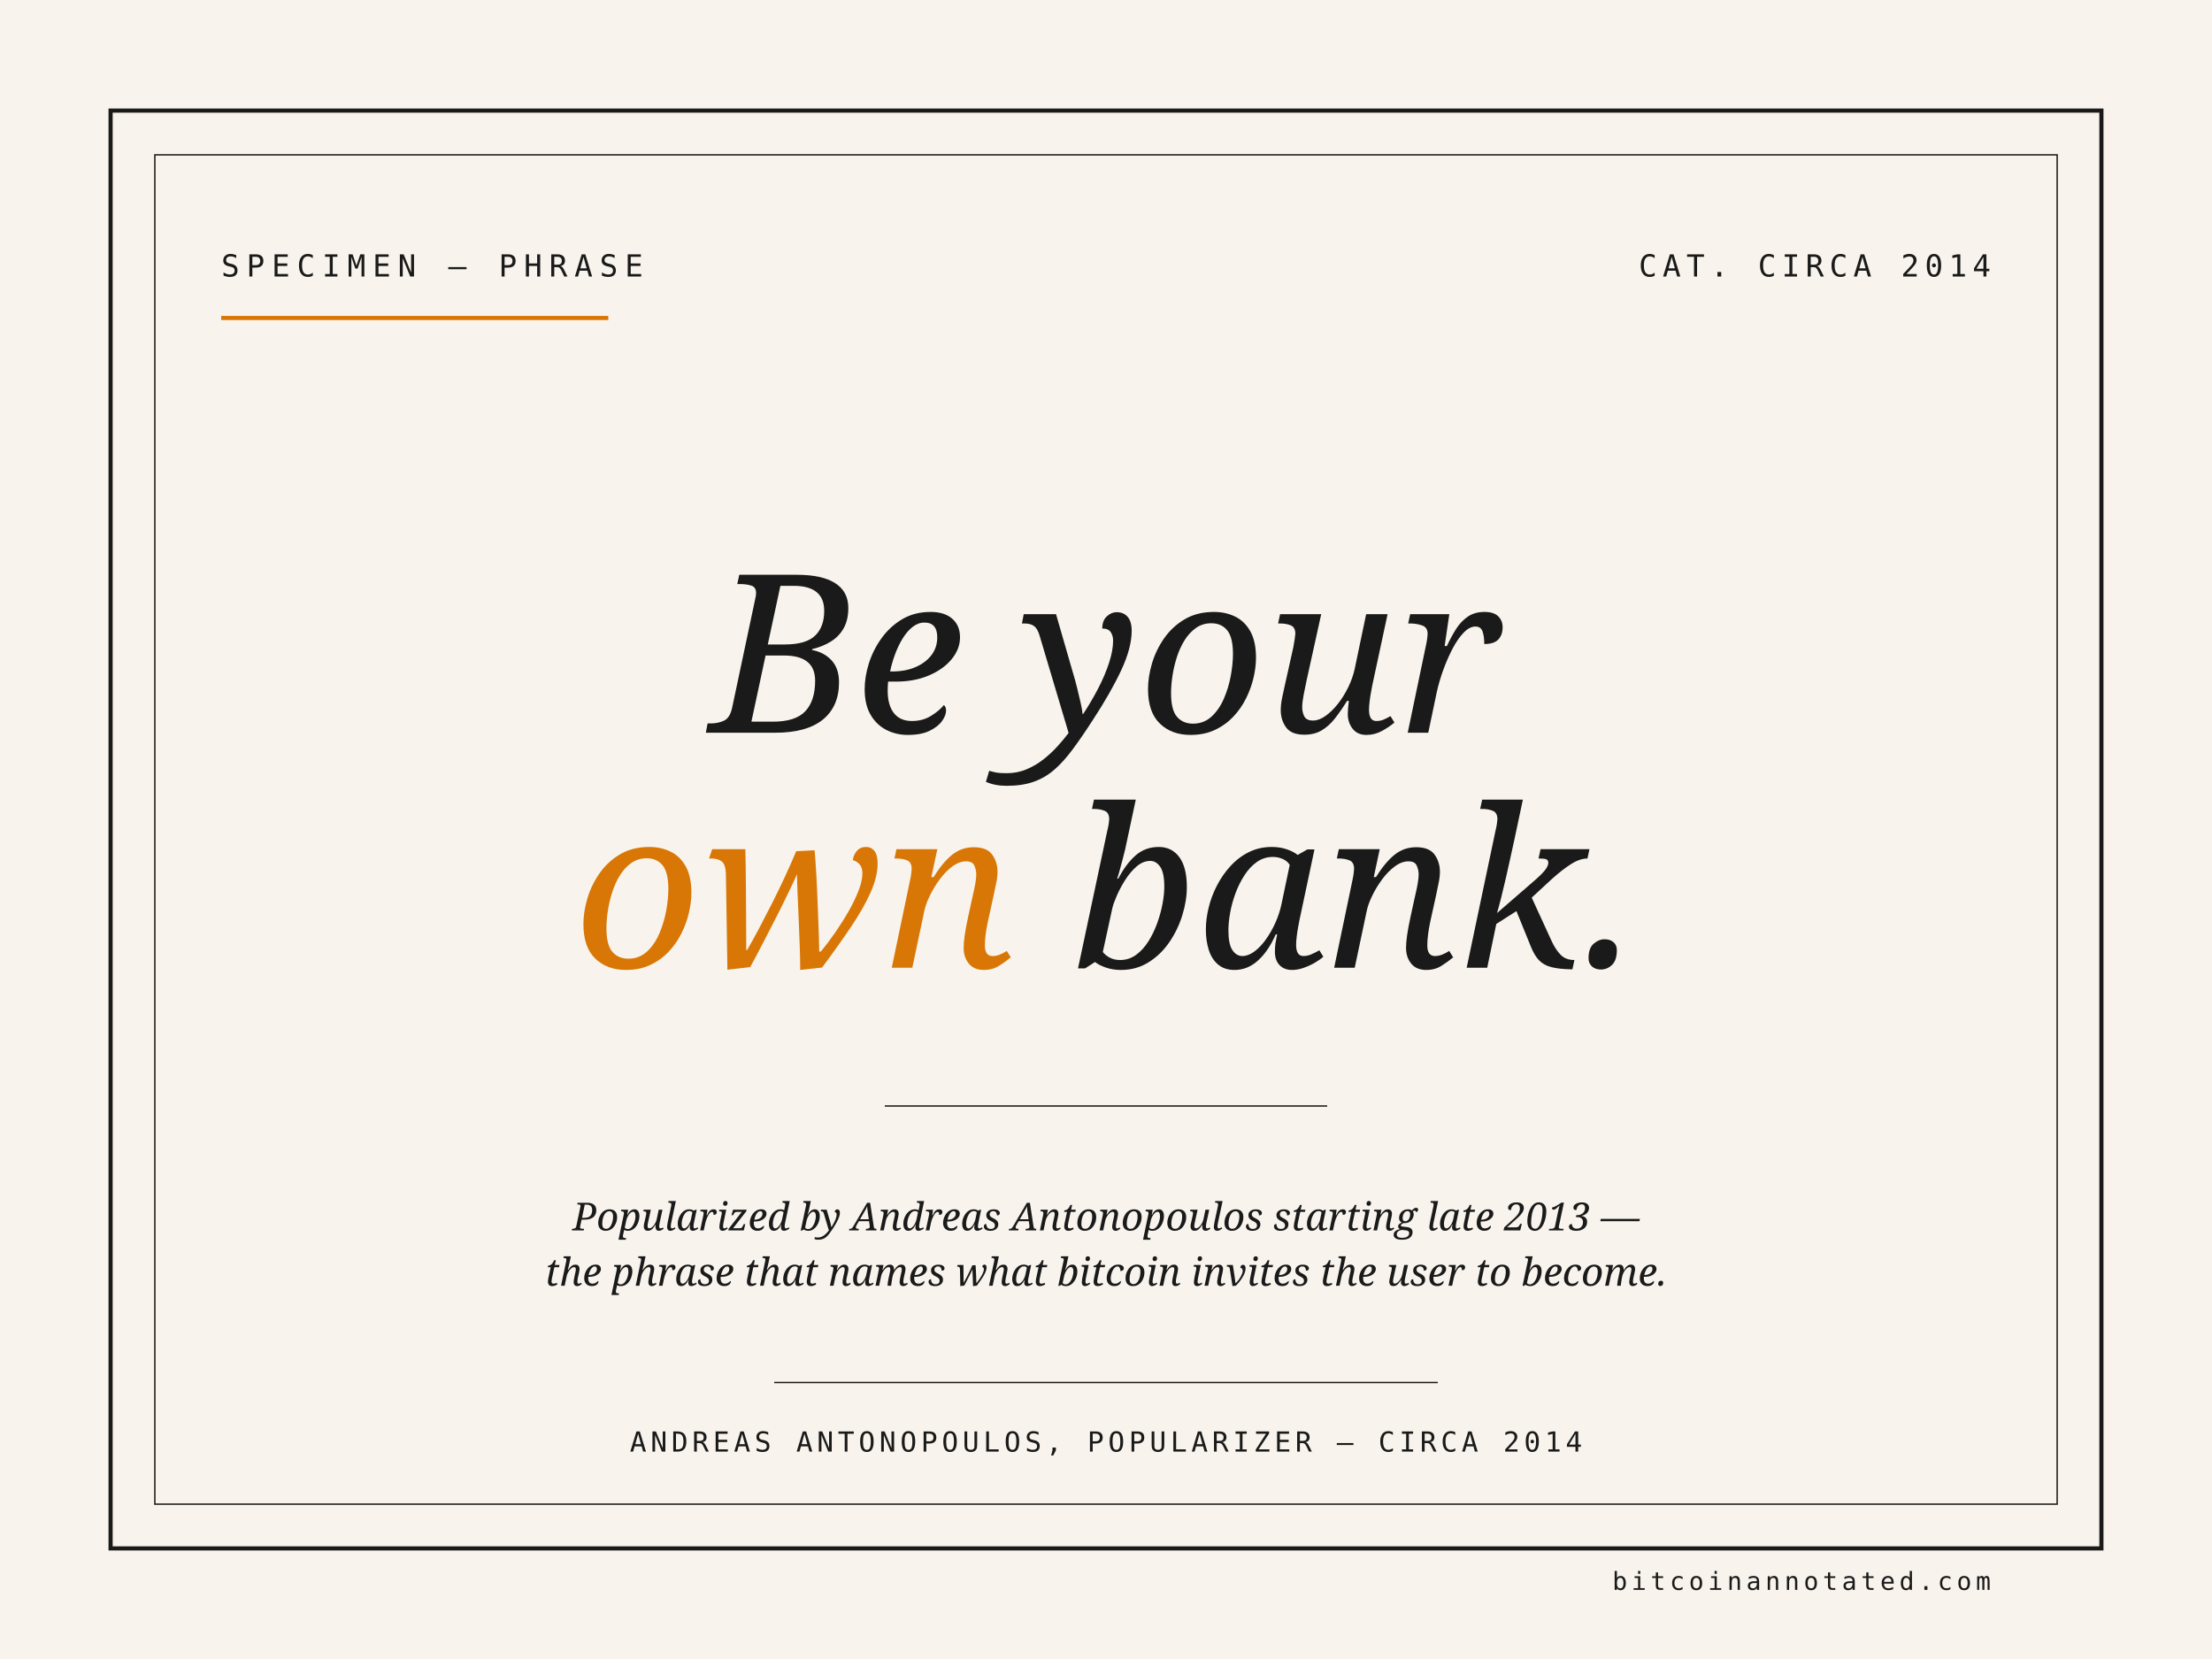
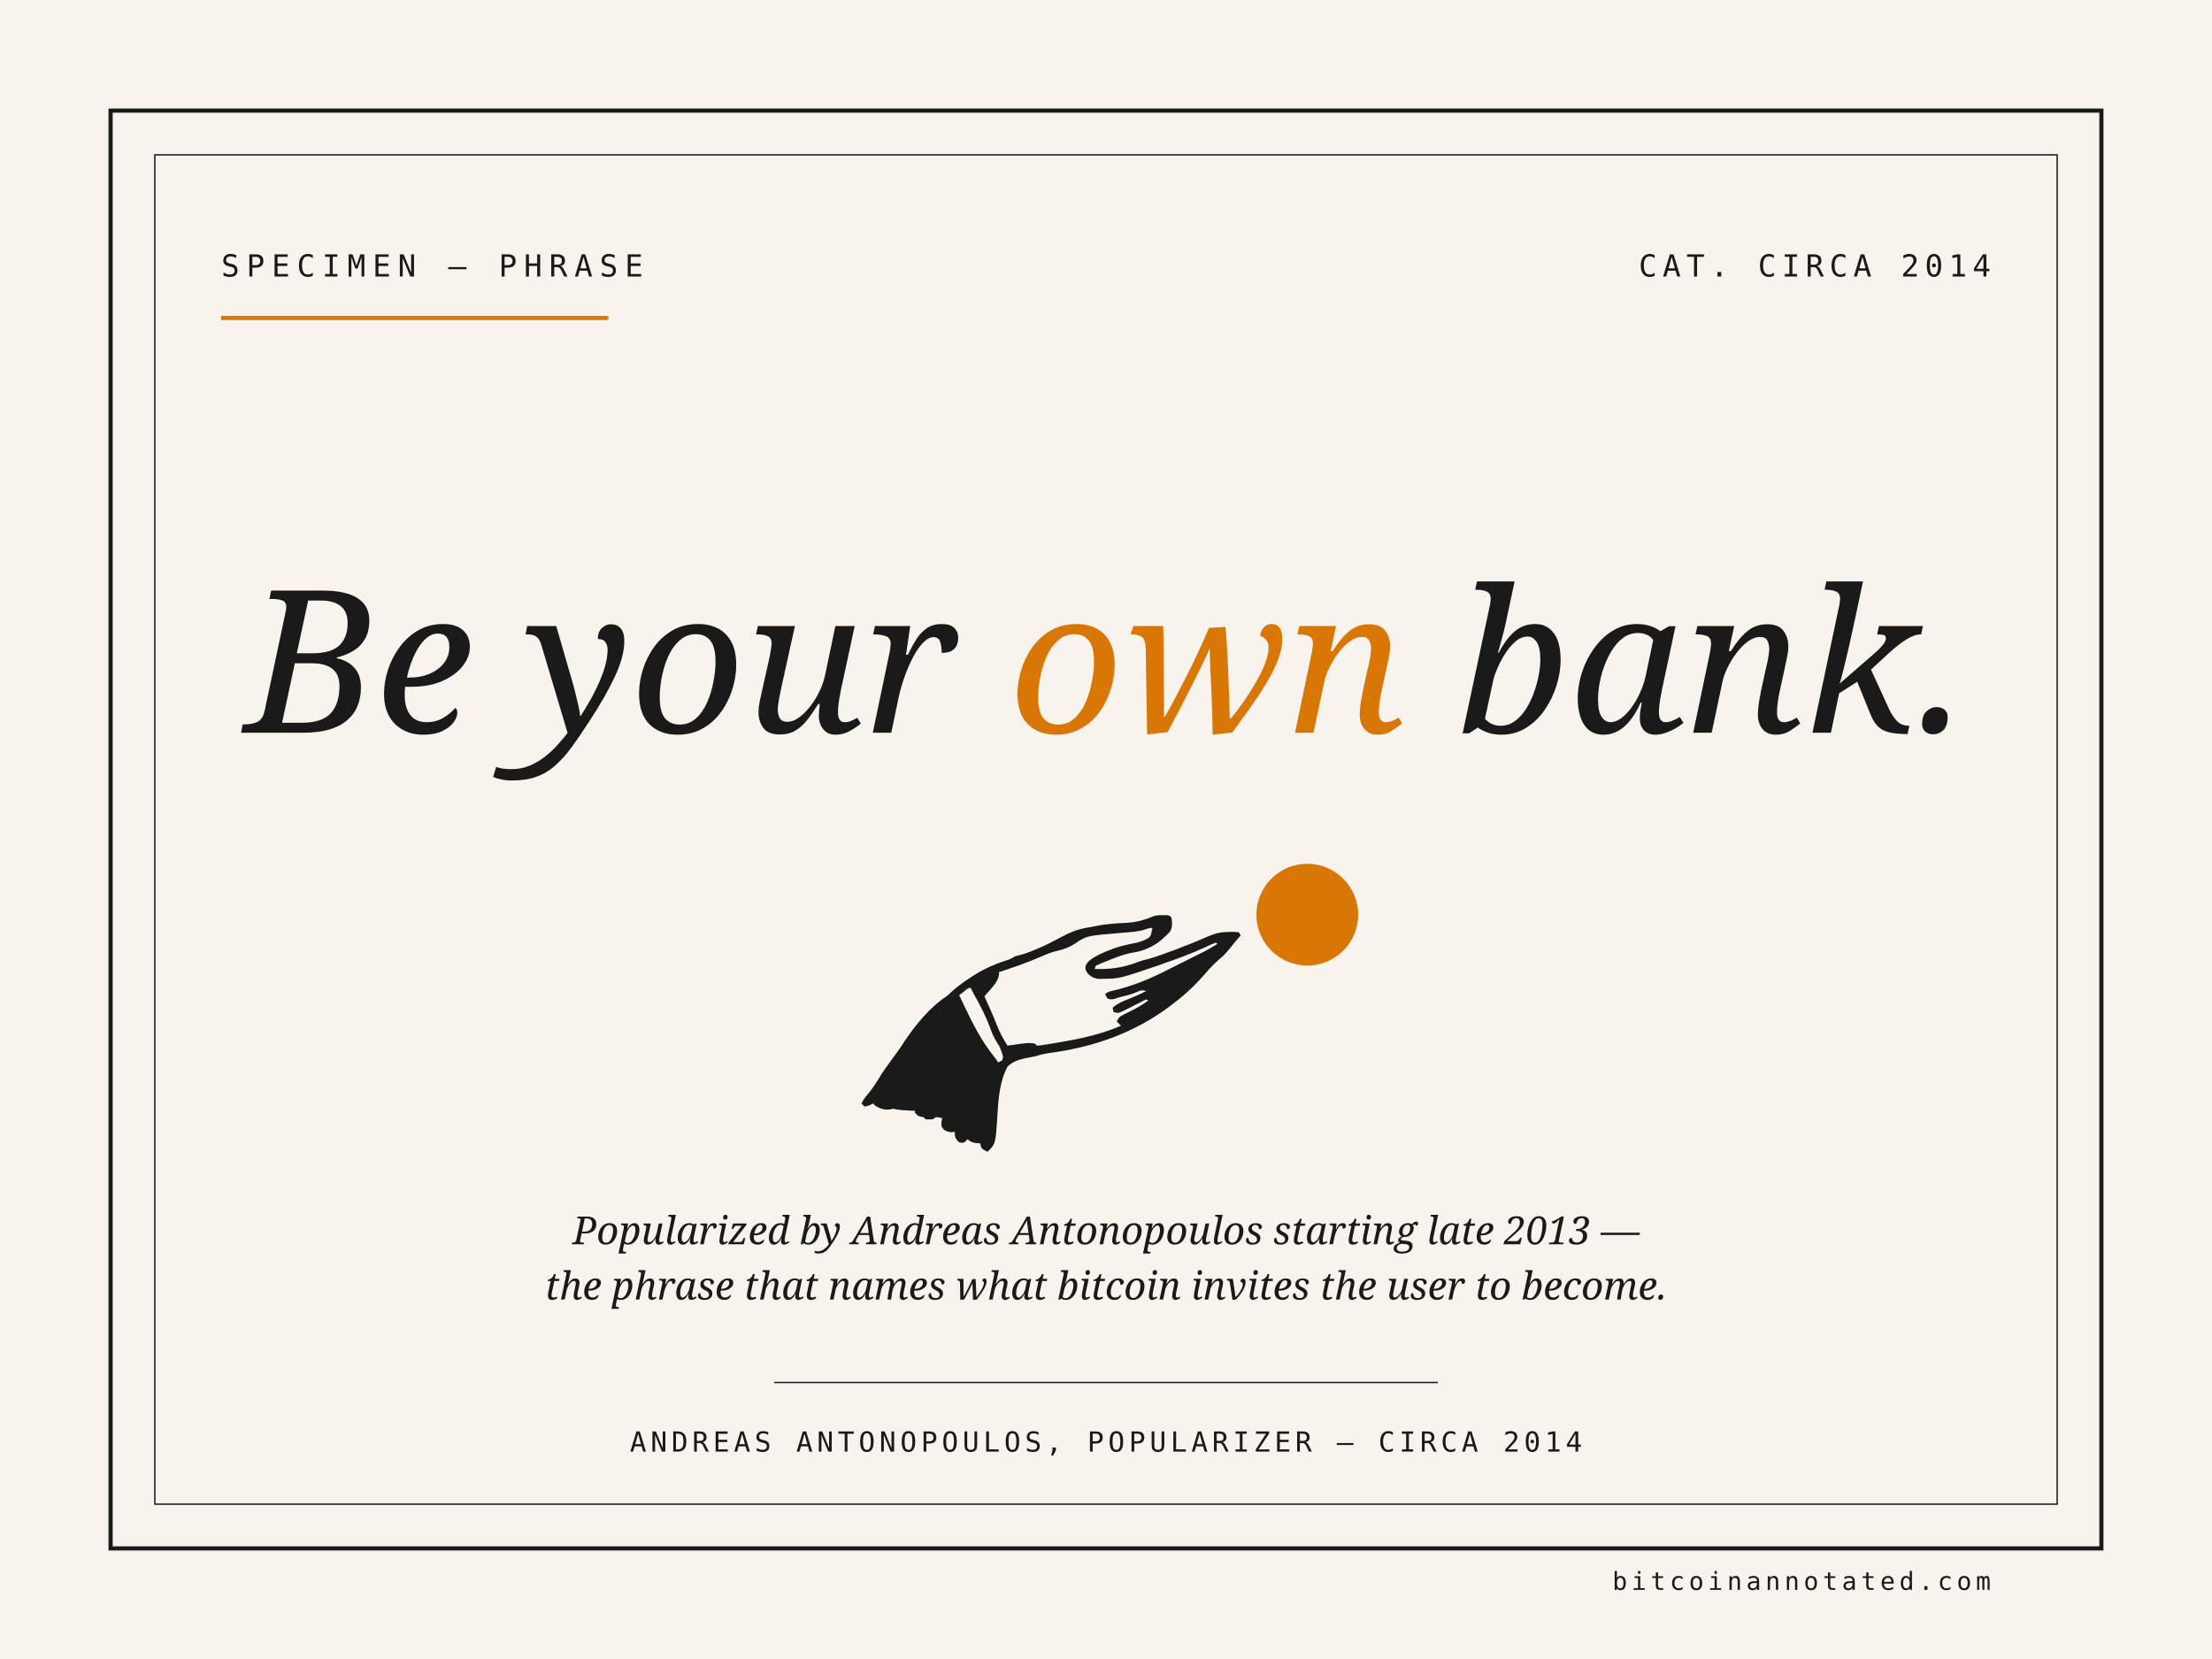
<svg xmlns="http://www.w3.org/2000/svg" viewBox="0 0 800 600" width="800" height="600">
  <rect width="800" height="600" fill="#f8f4ed" />
  <rect x="40" y="40" width="720" height="520" fill="none" stroke="#1a1a1a" stroke-width="1.5" />
  <rect x="56" y="56" width="688" height="488" fill="none" stroke="#1a1a1a" stroke-width="0.5" />
  <text x="80" y="100" font-family="JetBrains Mono, monospace" font-size="11" fill="#1a1a1a" letter-spacing="2.5">SPECIMEN — PHRASE</text>
  <line x1="80" y1="115" x2="220" y2="115" stroke="#d97706" stroke-width="1.5" />
  <text x="720" y="100" font-family="JetBrains Mono, monospace" font-size="11" fill="#1a1a1a" letter-spacing="2" text-anchor="end">CAT. CIRCA 2014</text>
-   <text x="400" y="265" font-family="EB Garamond, Garamond, serif" font-style="italic" font-size="80" fill="#1a1a1a" text-anchor="middle" font-weight="500">Be your</text>
-   <text x="400" y="350" font-family="EB Garamond, Garamond, serif" font-style="italic" font-size="80" fill="#1a1a1a" text-anchor="middle" font-weight="500">
-     <tspan fill="#d97706">own</tspan> bank.</text>
-   <line x1="320" y1="400" x2="480" y2="400" stroke="#1a1a1a" stroke-width="0.5" />
-   <text x="400" y="445" font-family="EB Garamond, Garamond, serif" font-style="italic" font-size="14" fill="#1a1a1a" text-anchor="middle">Popularized by Andreas Antonopoulos starting late 2013 —</text>
-   <text x="400" y="465" font-family="EB Garamond, Garamond, serif" font-style="italic" font-size="14" fill="#1a1a1a" text-anchor="middle">the phrase that names what bitcoin invites the user to become.</text>
+   <text x="400" y="265" font-family="EB Garamond, Garamond, serif" font-style="italic" font-size="72" fill="#1a1a1a" text-anchor="middle" font-weight="500">Be your <tspan fill="#d97706">own</tspan> bank.</text>
+   <g transform="translate(248,290) scale(0.40)">
+     <circle cx="562" cy="102" r="46" fill="#d97706" />
+     <g transform="translate(120,60) scale(0.95)" fill="#1a1a1a">
+       <path d="M0 0 C1.1 -0 2.3 -0 3.4 -0 C6.3 0.2 6.3 0.2 8.3 2.2 C9.2 6.8 9.4 11.4 7.1 15.5 C5.3 17.6 3.4 19.4 1.3 21.2 C0.6 21.9 -0 22.5 -0.7 23.1 C-8.9 30 -18.2 34.2 -28.8 35.7 C-38.2 37.4 -47.2 41.3 -56.1 44.9 C-56.4 45 -56.4 45 -58.3 45.8 C-60.1 46.5 -61.9 47.4 -63.7 48.2 C-64 49.2 -64.3 50.2 -64.7 51.2 C-49.9 51.8 -36.7 49.8 -23 44.4 C-19.7 43.2 -19.7 43.2 -16 42.3 C-10.6 41 -5.5 39.2 -0.3 37.4 C0.7 37 1.6 36.7 2.6 36.3 C8.9 34.1 15.1 31.8 21.3 29.2 C22.8 28.7 24.3 28.1 25.8 27.5 C31.8 25.1 37.8 22.5 43.8 20 C50.5 17.1 55.6 16 62.9 16 C63.3 16 63.3 16 65.5 15.9 C67.8 15.9 70.1 16.1 72.3 16.2 C73 17.2 73.6 18.2 74.3 19.2 C73.9 19.7 73.5 20.2 73.1 20.6 C69.7 24.4 66.5 28.3 63.4 32.3 C60.3 36.2 57.1 39.4 53.2 42.6 C48.9 46.3 45 50.4 41.3 54.8 C32.3 65.2 22.3 74.9 11.3 83.2 C10.8 83.7 10.8 83.7 7.9 85.9 C-26.2 111.7 -64 125.1 -106.2 131 C-111.3 131.7 -115.9 132.5 -120.7 134.2 C-124.4 135 -128.2 135.7 -131.9 136.4 C-138 137.8 -143.2 139.8 -147.7 144.2 C-155.2 158.5 -156.4 174.8 -157.3 190.5 C-159 217.6 -159 217.6 -166.7 225.2 C-170.7 223.2 -170.7 223.2 -172.7 221.2 C-173 219.9 -173.3 218.6 -173.7 217.2 C-174.3 217.2 -174.3 217.2 -177.4 216.9 C-181.4 216.3 -182.9 215.9 -185.7 213.2 C-186.7 214.2 -187.7 215.2 -188.7 216.2 C-191.1 216.8 -191.1 216.8 -193.7 216.2 C-196.4 213.7 -197.6 212.2 -197.9 208.4 C-197.9 207.7 -197.8 207 -197.7 206.2 C-198.7 206.4 -199.8 206.5 -200.8 206.6 C-204.7 206.2 -204.7 206.2 -208.2 204.2 C-210.7 201.2 -210.7 201.2 -210.6 196.9 C-210.3 195.7 -210 194.5 -209.7 193.2 C-212.5 192.6 -212.5 192.6 -215.7 192.2 C-216.7 192.9 -217.7 193.6 -218.7 194.2 C-222.2 194.5 -222.2 194.5 -225.7 194.2 C-226 193.9 -226 193.9 -227.7 192.2 C-228.5 192.1 -229.3 192 -230.1 191.8 C-232.7 191.2 -232.7 191.2 -235.7 188.2 C-235.7 187.6 -235.7 186.9 -235.7 186.2 C-236.8 186.2 -237.9 186.1 -239 186.1 C-240.5 186 -241.9 185.9 -243.4 185.8 C-244.8 185.7 -246.2 185.7 -247.7 185.6 C-250.8 185.3 -253.6 184.9 -256.7 184.2 C-257.4 184.4 -258.2 184.6 -258.9 184.8 C-264.4 185.7 -269.3 184.2 -273.8 181.1 C-274.4 180.5 -275 179.9 -275.7 179.2 C-276.3 179.6 -276.3 179.6 -279.7 181.2 C-281 181.6 -282.3 181.9 -283.7 182.2 C-284.7 181.3 -285.7 180.3 -286.7 179.2 C-284.9 175.7 -283.3 173.5 -280.7 170.5 C-276.4 165.3 -272.9 159.9 -269.4 154.2 C-265.8 148.3 -261.8 142.8 -257.7 137.2 C-253.6 131.7 -249.5 126.1 -245.8 120.2 C-235.4 104.6 -221.5 87.6 -205.7 77.2 C-204.1 75.9 -202.6 74.5 -201.1 73.1 C-195.4 67.8 -189.2 63.5 -182.7 59.2 C-181.5 58.5 -180.4 57.7 -179.2 56.9 C-168.8 50.4 -158 45.9 -146.3 42.2 C-143.7 41.2 -143.7 41.2 -140.7 39.2 C-139 38.7 -137.3 38.3 -135.6 37.9 C-130 36.4 -124.9 34.4 -119.6 32.1 C-118.7 31.7 -117.8 31.3 -116.8 30.9 C-109.5 27.7 -102.5 24.1 -95.5 20.3 C-88.1 16.3 -81.3 13.6 -72.9 12.1 C-72.1 12 -71.2 11.8 -70.3 11.6 C-67.7 11.2 -65.2 10.7 -62.7 10.2 C-61.6 10 -60.5 9.8 -59.4 9.6 C-54.1 8.7 -48.9 8.2 -43.5 7.8 C-42.4 7.8 -41.3 7.7 -40.1 7.6 C-37.8 7.5 -35.6 7.3 -33.3 7.2 C-24.6 6.7 -17.1 4.5 -9 1.1 C-6 -0 -3.3 -0 0 0 Z M-16.9 13.7 C-24 15.9 -31.3 16.2 -38.8 16.8 C-72.5 19.6 -72.5 19.6 -83.6 27.2 C-89 30.7 -94.7 32.8 -101 34.1 C-105.7 35.2 -109.9 36.9 -114.4 38.9 C-121.6 42 -128.9 44.9 -136.3 47.6 C-137.2 47.9 -138.1 48.2 -139 48.5 C-144.6 50.5 -150.1 52.4 -155.7 54.2 C-155.7 55.2 -155.8 56.2 -155.8 57.2 C-157.3 64 -161.9 68.4 -166.4 73.5 C-167 74.2 -167.6 74.9 -168.3 75.6 C-168.7 76.2 -169.2 76.7 -169.7 77.2 C-169.1 78.5 -168.5 79.8 -167.9 81.1 C-167.1 82.8 -166.4 84.6 -165.6 86.3 C-165.2 87.2 -164.7 88.1 -164.3 89.1 C-161.9 94.4 -159.7 99.8 -157.6 105.2 C-154.9 112 -151.5 118.1 -147.7 124.2 C-147.2 124.2 -147.2 124.2 -144.8 123.8 C-128.1 121.4 -128.1 121.4 -121.7 122.2 C-121.4 122.6 -121.4 122.6 -119.7 124.2 C-117 124.1 -114.4 123.7 -111.7 123.2 C-110.7 123.1 -109.8 122.9 -108.8 122.8 C-85.2 118.9 -61.7 114.9 -39.7 105.2 C-41 103.9 -42.3 102.6 -43.7 101.2 C-41.6 97 -41.1 96.6 -37.1 94.6 C-36.2 94.2 -35.3 93.7 -34.4 93.2 C-33.4 92.8 -32.5 92.3 -31.5 91.8 C-25.2 88.7 -19.3 85.5 -13.7 81.2 C-14.3 80.9 -15 80.6 -15.7 80.2 C-18.2 81.4 -20.7 82.6 -23.1 83.9 C-24.6 84.6 -26 85.4 -27.5 86.1 C-28.2 86.5 -28.9 86.8 -29.6 87.2 C-32.4 88.6 -35.2 90 -37.9 91.3 C-38.8 91.7 -39.6 92.1 -40.5 92.5 C-42.7 93.2 -42.7 93.2 -46.7 92.2 C-47 90.9 -47.3 89.6 -47.7 88.2 C-43.1 84 -37.9 82 -32.2 79.7 C-30.4 78.9 -28.5 78.1 -26.7 77.4 C-25.8 77 -25 76.6 -24.1 76.3 C-21.2 75 -18.4 73.7 -15.7 72.2 C-20 71.2 -20.4 71.3 -24.2 73 C-29 75.1 -33.9 76.4 -39 77.6 C-41.7 78.2 -41.7 78.2 -45.1 79.5 C-48.1 80.4 -49.8 80.4 -52.7 79.2 C-53.3 77.9 -54 76.6 -54.7 75.2 C-52.3 72.9 -50.2 72.5 -47 71.8 C-28.3 67.4 -11 60.2 6 51.4 C10.5 49.1 15 46.9 19.6 44.6 C21.4 43.7 23.3 42.7 25.2 41.8 C28.2 40.3 31.1 38.9 34 37.4 C40.3 34.3 46.4 31 52.3 27.2 C52 27.1 52 27.1 50.3 26.2 C48.2 27 48.2 27 45.5 28.2 C44.5 28.7 43.5 29.1 42.5 29.6 C41.4 30.1 40.4 30.6 39.2 31.1 C26.5 36.9 13.5 41.7 0.3 46.2 C-0.5 46.5 -1.2 46.8 -2 47.1 C-40.7 60.3 -40.7 60.3 -56.1 60.6 C-56.9 60.6 -56.9 60.6 -60.6 60.7 C-65.1 60.2 -67.2 59.1 -70.7 56.2 C-72.8 53.6 -73.8 52.2 -73.5 48.8 C-71.8 43.4 -66 40.6 -61.3 37.9 C-58.9 36.7 -56.5 35.7 -54 34.6 C-53.1 34.2 -52.2 33.9 -51.3 33.5 C-43.8 30.4 -36.1 28.4 -28.1 26.9 C-22.4 25.8 -17.7 24.4 -12.7 21.2 C-11.2 18.9 -11.2 18.9 -10.7 16.5 C-10.4 15.1 -10 13.7 -9.7 12.2 C-12.7 12.2 -12.7 12.2 -16.9 13.7 Z M-189.3 72.8 C-190.1 73.4 -190.9 74 -191.8 74.7 C-192.4 75.2 -193 75.7 -193.7 76.2 C-193 77.6 -192.4 78.9 -191.7 80.2 C-190.8 82.2 -189.9 84.1 -189 86 C-180.6 103.8 -171.9 120.6 -159.5 135.9 C-157.7 138.2 -157.7 138.2 -156.7 140.2 C-156 139.9 -156 139.9 -152.7 138.2 C-151.5 134.6 -152 133.6 -153.3 130.1 C-153.6 129.2 -154 128.3 -154.3 127.3 C-155.4 124.8 -156.6 122.7 -158.1 120.4 C-160.7 116.4 -162.4 112.3 -164 107.8 C-168.2 96.4 -173.6 85.8 -179.7 75.2 C-180.7 73.3 -181.7 71.3 -182.7 69.2 C-185.7 69.2 -187 70.9 -189.3 72.8 Z" transform="translate(327.625,44.6875)" />
+     </g>
+   </g>
+   <text x="400" y="450" font-family="EB Garamond, Garamond, serif" font-style="italic" font-size="14" fill="#1a1a1a" text-anchor="middle">Popularized by Andreas Antonopoulos starting late 2013 —</text>
+   <text x="400" y="470" font-family="EB Garamond, Garamond, serif" font-style="italic" font-size="14" fill="#1a1a1a" text-anchor="middle">the phrase that names what bitcoin invites the user to become.</text>
  <line x1="280" y1="500" x2="520" y2="500" stroke="#1a1a1a" stroke-width="0.5" />
  <text x="400" y="525" font-family="JetBrains Mono, monospace" font-size="10" fill="#1a1a1a" letter-spacing="1.5" text-anchor="middle">ANDREAS ANTONOPOULOS, POPULARIZER — CIRCA 2014</text>
  <text x="720" y="575" font-family="JetBrains Mono, monospace" font-size="9" fill="#1a1a1a" letter-spacing="1.5" text-anchor="end">bitcoinannotated.com</text>
</svg>
